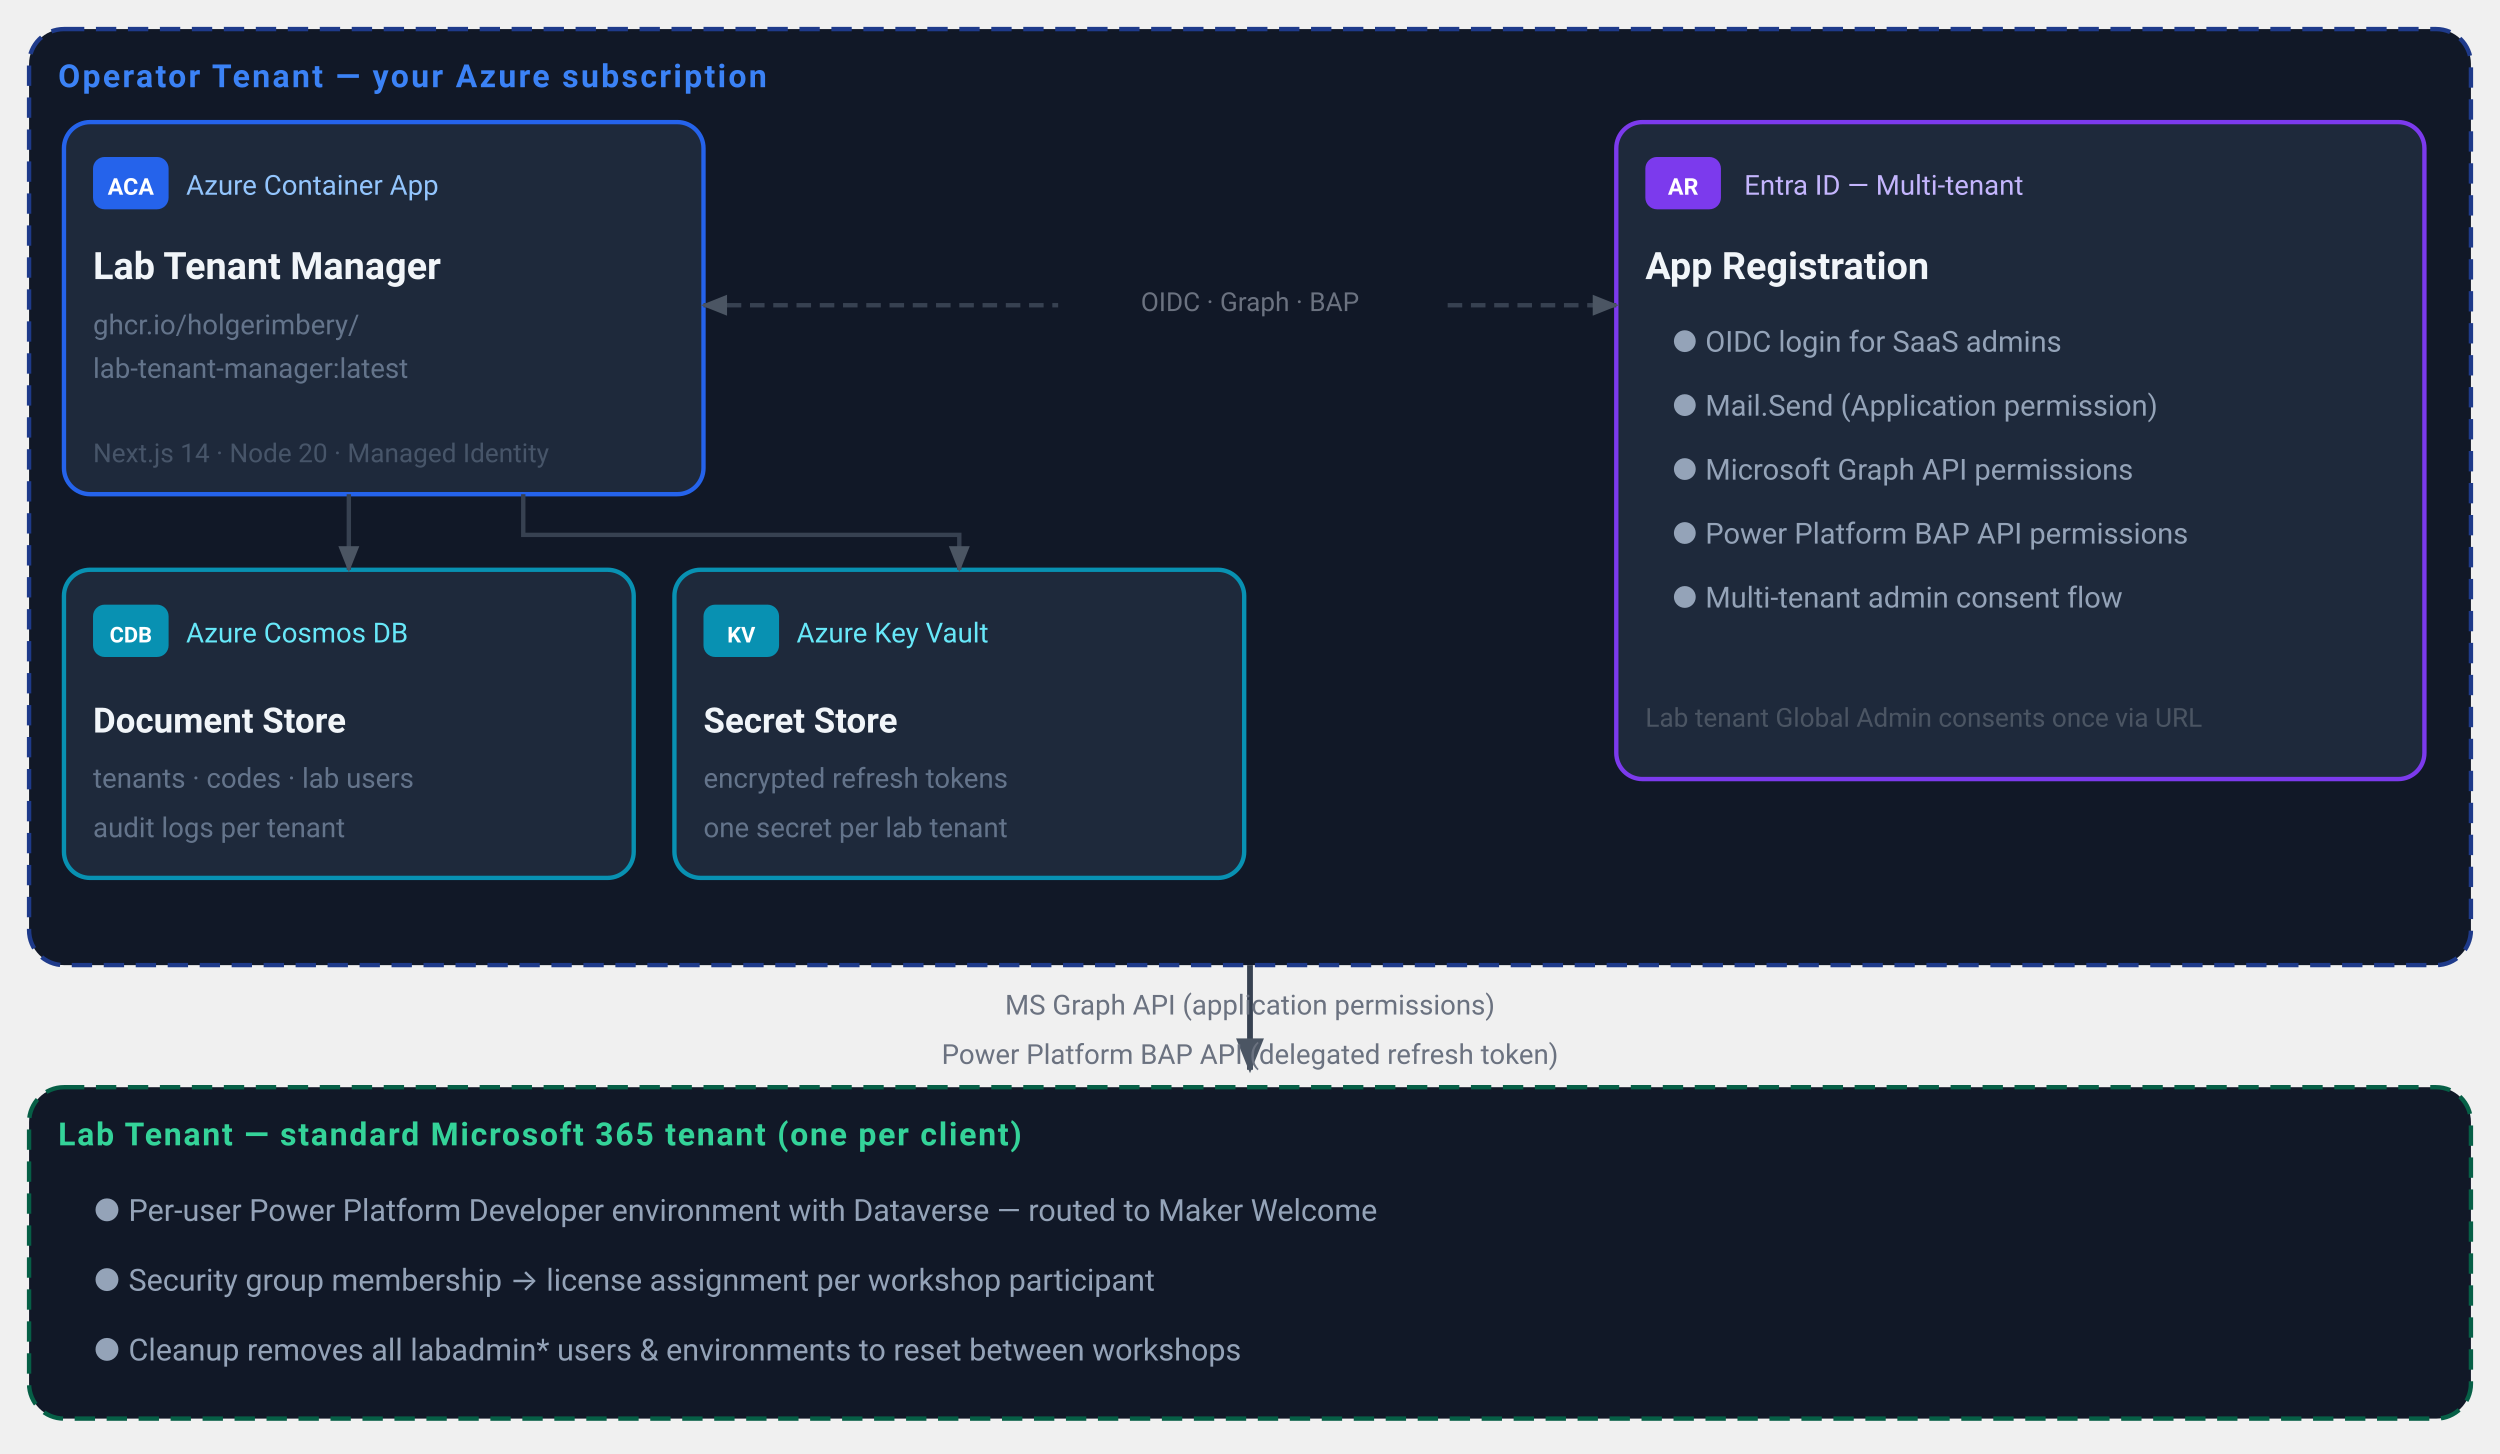
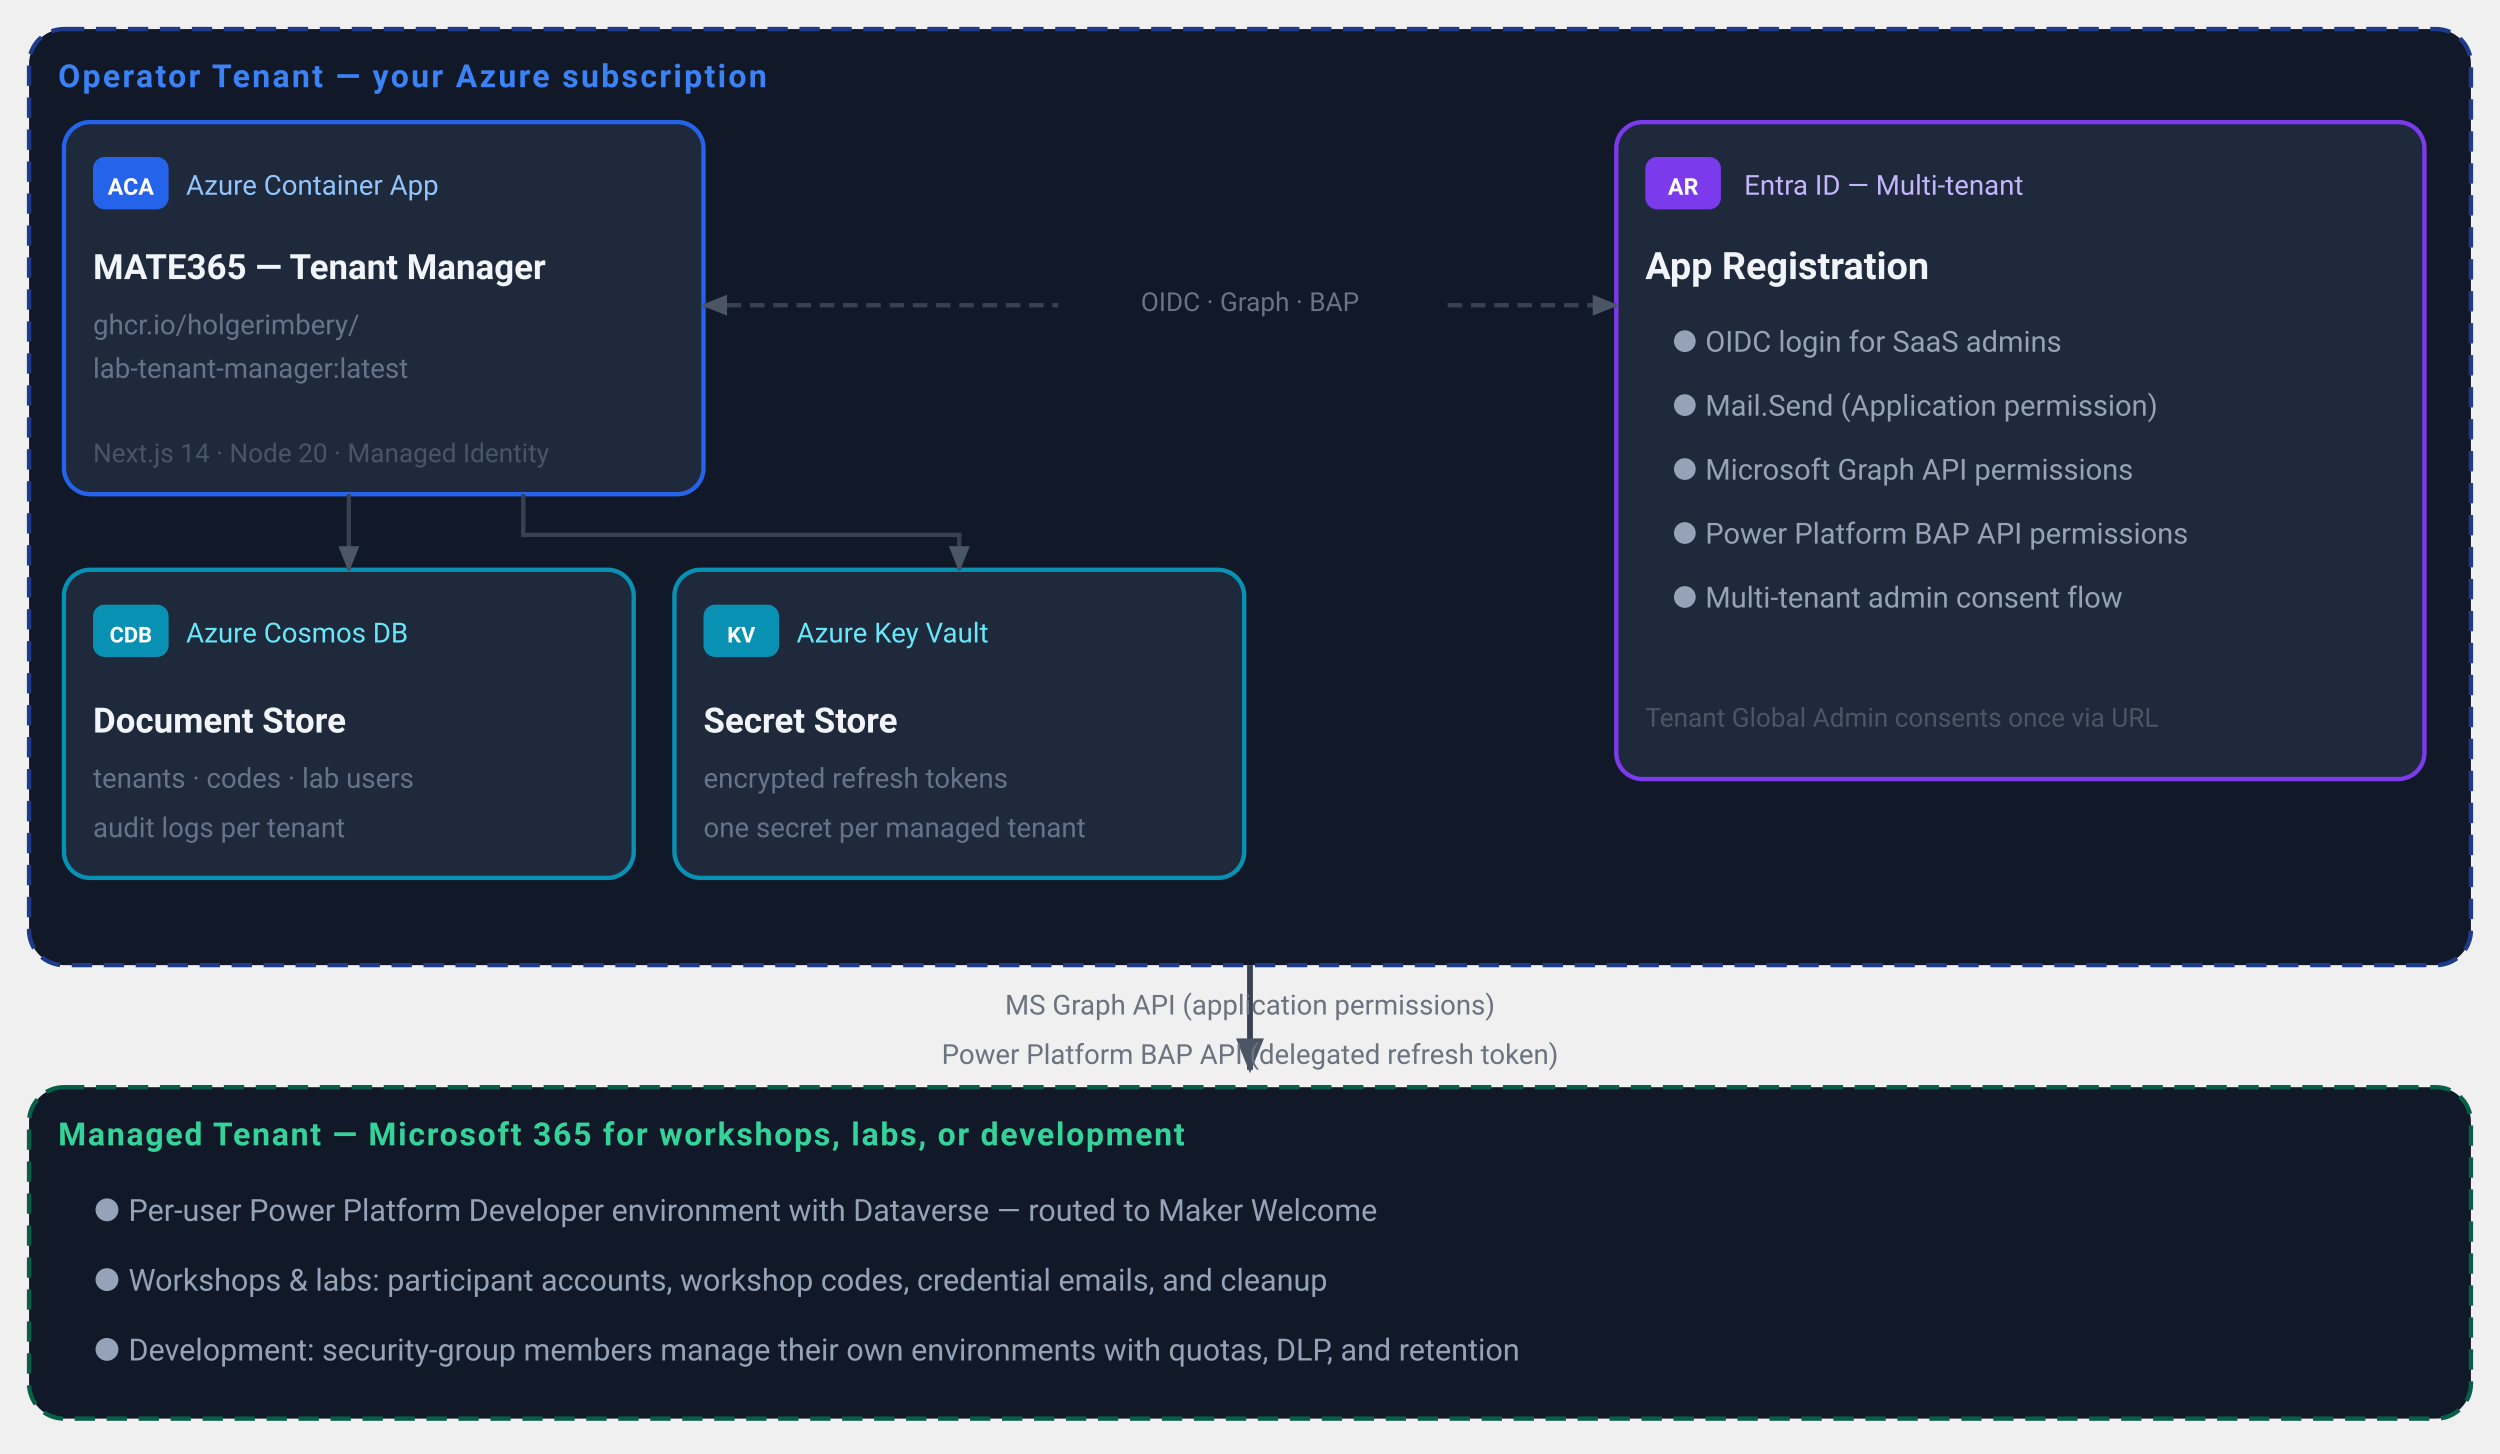
<svg xmlns="http://www.w3.org/2000/svg" viewBox="0 0 860 500" width="860" height="500">
  <defs>
    <marker id="ah" viewBox="0 0 10 8" refX="9" refY="4" markerWidth="6" markerHeight="6" orient="auto">
      <path d="M0,0 L10,4 L0,8 Z" fill="#4b5563" />
    </marker>
    <marker id="ah-rev" viewBox="0 0 10 8" refX="1" refY="4" markerWidth="6" markerHeight="6" orient="auto">
      <path d="M10,0 L0,4 L10,8 Z" fill="#4b5563" />
    </marker>
  </defs>
  <style>
    text { font-family: system-ui, -apple-system, 'Segoe UI', Roboto, sans-serif; }
  </style>
  <rect x="10" y="10" width="840" height="322" rx="12" fill="#111827" stroke="#1e3a8a" stroke-width="1.5" stroke-dasharray="7,4" />
  <text x="20" y="30" font-size="11" fill="#3b82f6" font-weight="600" letter-spacing="0.8">
    Operator Tenant — your Azure subscription
  </text>
  <rect x="22" y="42" width="220" height="128" rx="9" fill="#1e293b" stroke="#2563eb" stroke-width="1.5" />
  <rect x="32" y="54" width="26" height="18" rx="4" fill="#2563eb" />
  <text x="45" y="67" text-anchor="middle" font-size="8" font-weight="700" fill="#ffffff">ACA</text>
  <text x="64" y="67" font-size="9.5" fill="#93c5fd">Azure Container App</text>
-   <text x="32" y="96" font-size="13" font-weight="700" fill="#f1f5f9">Lab Tenant Manager</text>
+   <text x="32" y="96" font-size="12" font-weight="700" fill="#f1f5f9">MATE365 — Tenant Manager</text>
  <text x="32" y="115" font-size="9.5" fill="#64748b">ghcr.io/holgerimbery/</text>
  <text x="32" y="130" font-size="9.5" fill="#64748b">lab-tenant-manager:latest</text>
  <text x="32" y="159" font-size="9" fill="#475569">Next.js 14 · Node 20 · Managed Identity</text>
  <rect x="556" y="42" width="278" height="226" rx="9" fill="#1e293b" stroke="#7c3aed" stroke-width="1.5" />
  <rect x="566" y="54" width="26" height="18" rx="4" fill="#7c3aed" />
  <text x="579" y="67" text-anchor="middle" font-size="8" font-weight="700" fill="#ffffff">AR</text>
  <text x="600" y="67" font-size="9.5" fill="#c4b5fd">Entra ID — Multi-tenant</text>
  <text x="566" y="96" font-size="13" font-weight="700" fill="#f1f5f9">App Registration</text>
  <text x="575" y="121" font-size="10" fill="#94a3b8">●  OIDC login for SaaS admins</text>
  <text x="575" y="143" font-size="10" fill="#94a3b8">●  Mail.Send (Application permission)</text>
  <text x="575" y="165" font-size="10" fill="#94a3b8">●  Microsoft Graph API permissions</text>
  <text x="575" y="187" font-size="10" fill="#94a3b8">●  Power Platform BAP API permissions</text>
  <text x="575" y="209" font-size="10" fill="#94a3b8">●  Multi-tenant admin consent flow</text>
-   <text x="566" y="250" font-size="9" fill="#4b5563">Lab tenant Global Admin consents once via URL</text>
+   <text x="566" y="250" font-size="9" fill="#4b5563">Tenant Global Admin consents once via URL</text>
  <rect x="22" y="196" width="196" height="106" rx="9" fill="#1e293b" stroke="#0891b2" stroke-width="1.5" />
  <rect x="32" y="208" width="26" height="18" rx="4" fill="#0891b2" />
  <text x="45" y="221" text-anchor="middle" font-size="7.5" font-weight="700" fill="#ffffff">CDB</text>
  <text x="64" y="221" font-size="9.5" fill="#67e8f9">Azure Cosmos DB</text>
  <text x="32" y="252" font-size="12" font-weight="700" fill="#f1f5f9">Document Store</text>
  <text x="32" y="271" font-size="9.5" fill="#64748b">tenants · codes · lab users</text>
  <text x="32" y="288" font-size="9.5" fill="#64748b">audit logs per tenant</text>
  <rect x="232" y="196" width="196" height="106" rx="9" fill="#1e293b" stroke="#0891b2" stroke-width="1.5" />
  <rect x="242" y="208" width="26" height="18" rx="4" fill="#0891b2" />
  <text x="255" y="221" text-anchor="middle" font-size="7.5" font-weight="700" fill="#ffffff">KV</text>
  <text x="274" y="221" font-size="9.5" fill="#67e8f9">Azure Key Vault</text>
  <text x="242" y="252" font-size="12" font-weight="700" fill="#f1f5f9">Secret Store</text>
  <text x="242" y="271" font-size="9.5" fill="#64748b">encrypted refresh tokens</text>
-   <text x="242" y="288" font-size="9.5" fill="#64748b">one secret per lab tenant</text>
+   <text x="242" y="288" font-size="9.5" fill="#64748b">one secret per managed tenant</text>
  <line x1="242" y1="105" x2="556" y2="105" stroke="#374151" stroke-width="1.5" stroke-dasharray="5,3" marker-start="url(#ah-rev)" marker-end="url(#ah)" />
  <rect x="364" y="95" width="132" height="17" rx="4" fill="#111827" />
  <text x="430" y="107" text-anchor="middle" font-size="9" fill="#6b7280">OIDC · Graph · BAP</text>
  <line x1="120" y1="170" x2="120" y2="196" stroke="#374151" stroke-width="1.5" marker-end="url(#ah)" />
  <path d="M 180,170 L 180,184 L 330,184 L 330,196" stroke="#374151" stroke-width="1.5" fill="none" marker-end="url(#ah)" />
  <line x1="430" y1="332" x2="430" y2="368" stroke="#374151" stroke-width="2" marker-end="url(#ah)" />
  <text x="430" y="349" text-anchor="middle" font-size="9.5" fill="#6b7280">MS Graph API (application permissions)</text>
  <text x="430" y="366" text-anchor="middle" font-size="9.5" fill="#6b7280">Power Platform BAP API (delegated refresh token)</text>
  <rect x="10" y="374" width="840" height="114" rx="12" fill="#111827" stroke="#065f46" stroke-width="1.5" stroke-dasharray="7,4" />
  <text x="20" y="394" font-size="11" fill="#34d399" font-weight="600" letter-spacing="0.6">
-     Lab Tenant — standard Microsoft 365 tenant (one per client)
+     Managed Tenant — Microsoft 365 for workshops, labs, or development
  </text>
  <text x="32" y="420" font-size="10.5" fill="#94a3b8">●  Per-user Power Platform Developer environment with Dataverse — routed to Maker Welcome</text>
-   <text x="32" y="444" font-size="10.5" fill="#94a3b8">●  Security group membership → license assignment per workshop participant</text>
-   <text x="32" y="468" font-size="10.5" fill="#94a3b8">●  Cleanup removes all labadmin* users &amp; environments to reset between workshops</text>
+   <text x="32" y="444" font-size="10.5" fill="#94a3b8">●  Workshops &amp; labs: participant accounts, workshop codes, credential emails, and cleanup</text>
+   <text x="32" y="468" font-size="10.5" fill="#94a3b8">●  Development: security-group members manage their own environments with quotas, DLP, and retention</text>
</svg>
